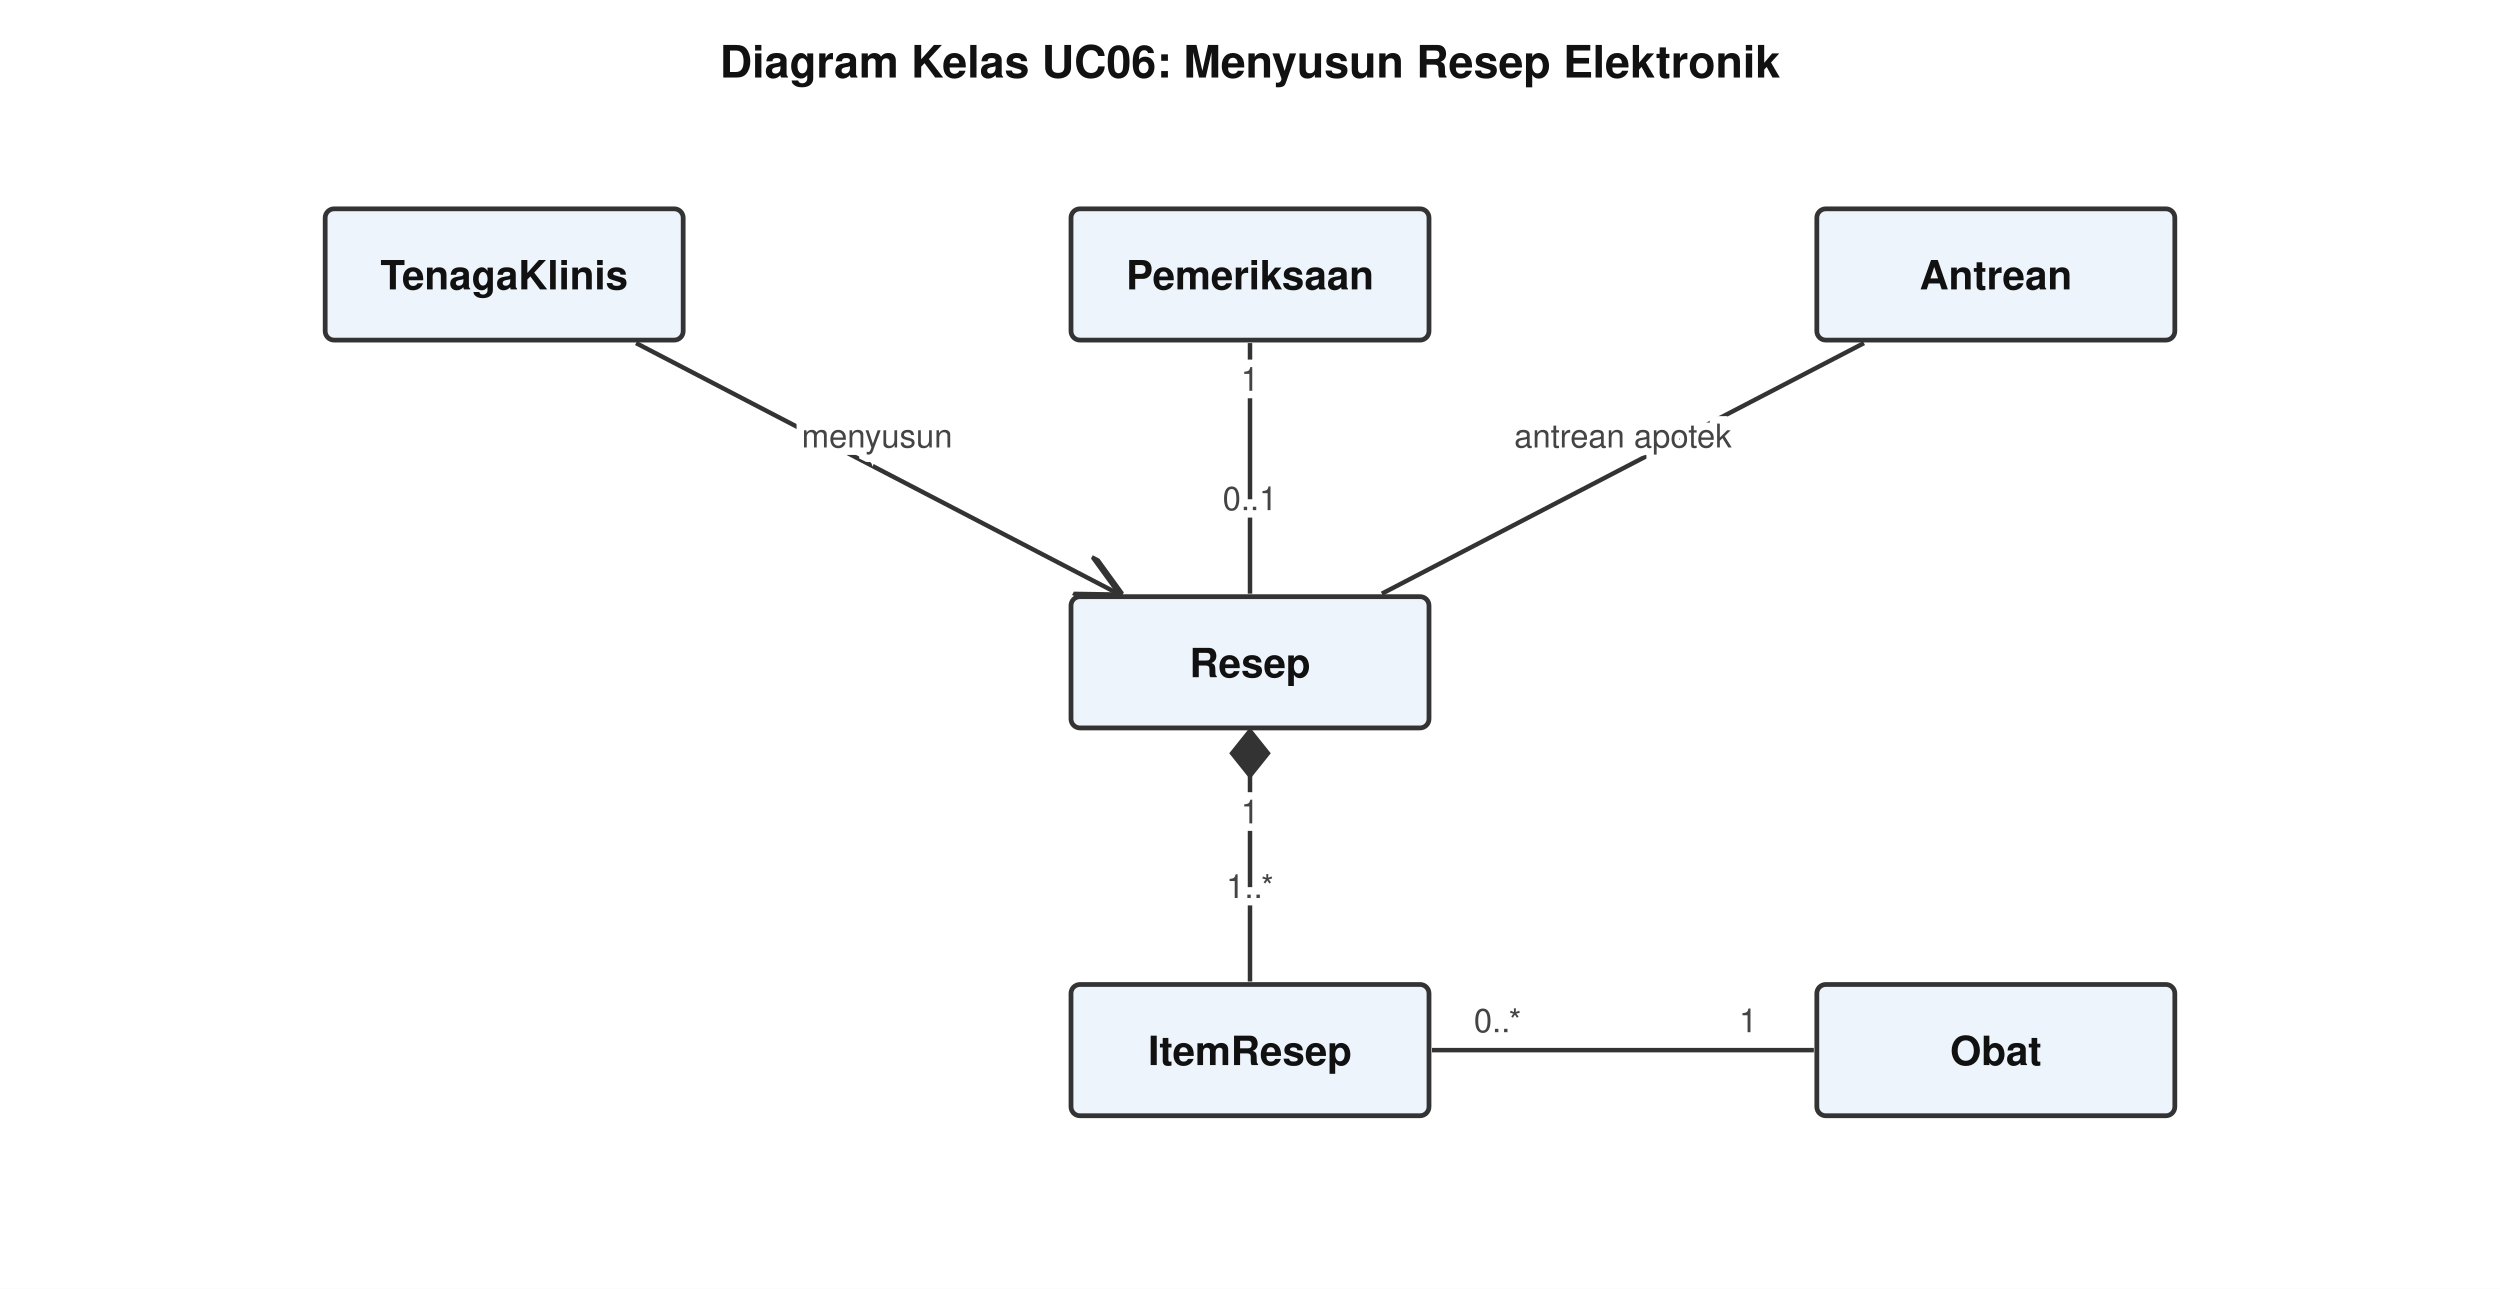
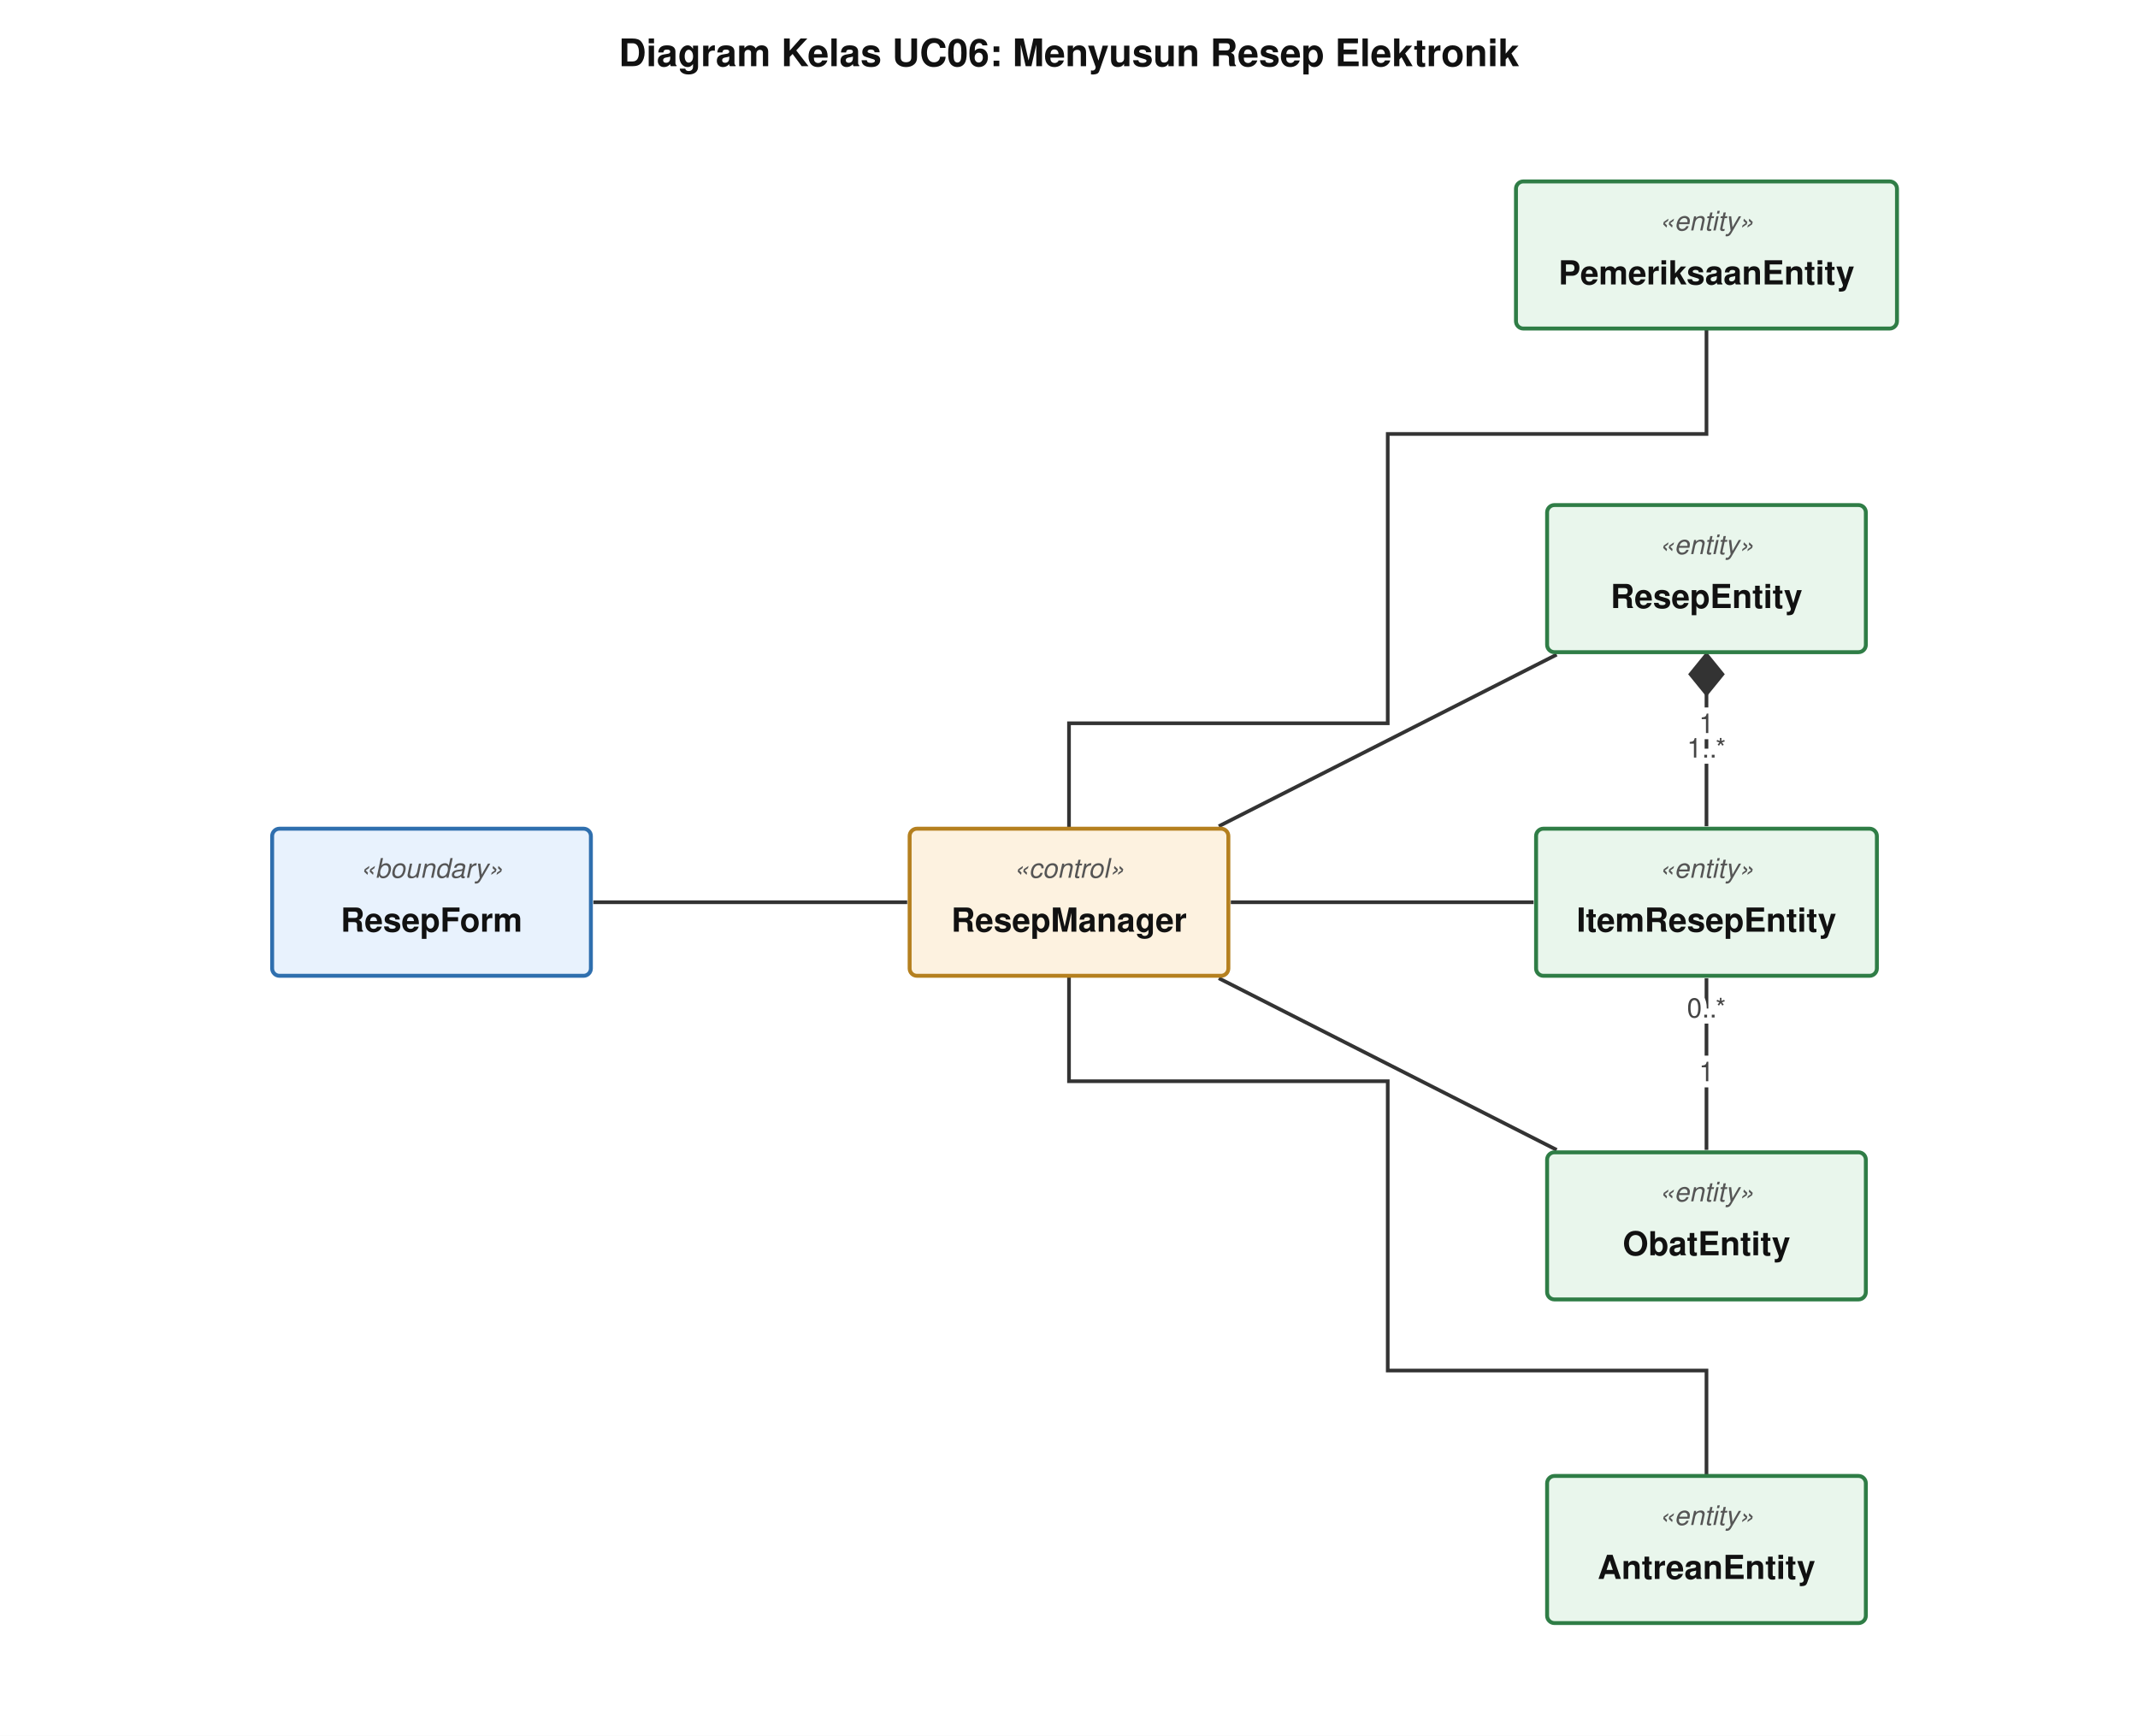
- <svg xmlns="http://www.w3.org/2000/svg" viewBox="0 0 838 432" width="838" height="432" font-family="Segoe UI, Helvetica, Arial, sans-serif">
-   <rect width="838" height="432" fill="#ffffff" />
+ <svg xmlns="http://www.w3.org/2000/svg" viewBox="0 0 872 708" width="872" height="708" font-family="Segoe UI, Helvetica, Arial, sans-serif">
+   <rect width="872" height="708" fill="#ffffff" />
  <defs>
    <marker id="op" viewBox="0 0 10 10" refX="9" refY="5" markerWidth="10" markerHeight="10" orient="auto-start-reverse">
      <path d="M0,0 L10,5 L0,10" fill="none" stroke="#333" stroke-width="1.5" />
    </marker>
  </defs>
-   <text x="419" y="26" font-size="15" font-weight="600" fill="#111" text-anchor="middle">Diagram Kelas UC06: Menyusun Resep Elektronik</text>
-   <line x1="213.2" y1="115.0" x2="374.8" y2="199.0" stroke="#333" stroke-width="1.5" marker-end="url(#op)" />
-   <text x="294" y="150" font-size="11" fill="#444" text-anchor="middle">
-     <tspan dy="0" style="paint-order:stroke;stroke:#fff;stroke-width:5px">menyusun</tspan>
-   </text>
-   <line x1="419.0" y1="115.0" x2="419.0" y2="199.0" stroke="#333" stroke-width="1.5" />
-   <text x="419" y="131" font-size="11" fill="#444" text-anchor="middle" style="paint-order:stroke;stroke:#fff;stroke-width:5px">1</text>
-   <text x="419" y="171" font-size="11" fill="#444" text-anchor="middle" style="paint-order:stroke;stroke:#fff;stroke-width:5px">0..1</text>
-   <line x1="463.2" y1="199.0" x2="624.8" y2="115.0" stroke="#333" stroke-width="1.5" />
-   <text x="544" y="150" font-size="11" fill="#444" text-anchor="middle">
-     <tspan dy="0" style="paint-order:stroke;stroke:#fff;stroke-width:5px">antrean apotek</tspan>
-   </text>
-   <polygon points="419.0,245.0 413.0,252.5 419.0,260.0 425.0,252.5" fill="#333" stroke="#333" stroke-width="1.5" />
-   <line x1="419.0" y1="260.0" x2="419.0" y2="329.0" stroke="#333" stroke-width="1.5" />
-   <text x="419" y="276" font-size="11" fill="#444" text-anchor="middle" style="paint-order:stroke;stroke:#fff;stroke-width:5px">1</text>
-   <text x="419" y="301" font-size="11" fill="#444" text-anchor="middle" style="paint-order:stroke;stroke:#fff;stroke-width:5px">1..*</text>
-   <line x1="480.0" y1="352.0" x2="608.0" y2="352.0" stroke="#333" stroke-width="1.5" />
-   <text x="502" y="346" font-size="11" fill="#444" text-anchor="middle" style="paint-order:stroke;stroke:#fff;stroke-width:5px">0..*</text>
-   <text x="586" y="346" font-size="11" fill="#444" text-anchor="middle" style="paint-order:stroke;stroke:#fff;stroke-width:5px">1</text>
-   <rect x="109.0" y="70.0" width="120.0" height="44.0" rx="3" fill="#eef4fb" stroke="#333" stroke-width="1.6" />
-   <text x="169.0" y="97.0" font-size="13.5" fill="#111" text-anchor="middle" font-weight="600">TenagaKlinis</text>
-   <rect x="359.0" y="70.0" width="120.0" height="44.0" rx="3" fill="#eef4fb" stroke="#333" stroke-width="1.6" />
-   <text x="419.0" y="97.0" font-size="13.5" fill="#111" text-anchor="middle" font-weight="600">Pemeriksaan</text>
-   <rect x="609.0" y="70.0" width="120.0" height="44.0" rx="3" fill="#eef4fb" stroke="#333" stroke-width="1.6" />
-   <text x="669.0" y="97.0" font-size="13.5" fill="#111" text-anchor="middle" font-weight="600">Antrean</text>
-   <rect x="359.0" y="200.0" width="120.0" height="44.0" rx="3" fill="#eef4fb" stroke="#333" stroke-width="1.6" />
-   <text x="419.0" y="227.0" font-size="13.5" fill="#111" text-anchor="middle" font-weight="600">Resep</text>
-   <rect x="359.0" y="330.0" width="120.0" height="44.0" rx="3" fill="#eef4fb" stroke="#333" stroke-width="1.6" />
-   <text x="419.0" y="357.0" font-size="13.5" fill="#111" text-anchor="middle" font-weight="600">ItemResep</text>
-   <rect x="609.0" y="330.0" width="120.0" height="44.0" rx="3" fill="#eef4fb" stroke="#333" stroke-width="1.6" />
-   <text x="669.0" y="357.0" font-size="13.5" fill="#111" text-anchor="middle" font-weight="600">Obat</text>
+   <text x="436" y="27" font-size="15.5" font-weight="600" fill="#111" text-anchor="middle">Diagram Kelas UC06: Menyusun Resep Elektronik</text>
+   <line x1="242.0" y1="368.0" x2="370.0" y2="368.0" stroke="#333" stroke-width="1.5" />
+   <path d="M 436.0,338.0 L 436.0,295.0 L 566.0,295.0 L 566.0,177.0 L 696.0,177.0 L 696.0,134.0" fill="none" stroke="#333" stroke-width="1.5" />
+   <line x1="497.1" y1="337.0" x2="634.9" y2="267.0" stroke="#333" stroke-width="1.5" />
+   <line x1="502.0" y1="368.0" x2="625.5" y2="368.0" stroke="#333" stroke-width="1.5" />
+   <line x1="497.1" y1="399.0" x2="634.9" y2="469.0" stroke="#333" stroke-width="1.5" />
+   <path d="M 436.0,398.0 L 436.0,441.0 L 566.0,441.0 L 566.0,559.0 L 696.0,559.0 L 696.0,602.0" fill="none" stroke="#333" stroke-width="1.5" />
+   <polygon points="696.0,267.0 689.5,275.0 696.0,283.0 702.5,275.0" fill="#333" stroke="#333" stroke-width="1.5" />
+   <line x1="696.0" y1="283.0" x2="696.0" y2="337.0" stroke="#333" stroke-width="1.5" />
+   <text x="696" y="299" font-size="11" fill="#444" text-anchor="middle" style="paint-order:stroke;stroke:#fff;stroke-width:5px">1</text>
+   <text x="696" y="309" font-size="11" fill="#444" text-anchor="middle" style="paint-order:stroke;stroke:#fff;stroke-width:5px">1..*</text>
+   <line x1="696.0" y1="399.0" x2="696.0" y2="469.0" stroke="#333" stroke-width="1.5" />
+   <text x="696" y="415" font-size="11" fill="#444" text-anchor="middle" style="paint-order:stroke;stroke:#fff;stroke-width:5px">0..*</text>
+   <text x="696" y="441" font-size="11" fill="#444" text-anchor="middle" style="paint-order:stroke;stroke:#fff;stroke-width:5px">1</text>
+   <rect x="111.0" y="338.0" width="130.0" height="60.0" rx="3" fill="#e8f2fd" stroke="#2f6fae" stroke-width="1.6" />
+   <text x="176.0" y="358.0" font-size="11" fill="#555" text-anchor="middle" font-style="italic">«boundary»</text>
+   <text x="176.0" y="380.0" font-size="13.5" fill="#111" text-anchor="middle" font-weight="600">ResepForm</text>
+   <rect x="371.0" y="338.0" width="130.0" height="60.0" rx="3" fill="#fdf2e0" stroke="#b5801f" stroke-width="1.6" />
+   <text x="436.0" y="358.0" font-size="11" fill="#555" text-anchor="middle" font-style="italic">«control»</text>
+   <text x="436.0" y="380.0" font-size="13.5" fill="#111" text-anchor="middle" font-weight="600">ResepManager</text>
+   <rect x="618.3" y="74.0" width="155.4" height="60.0" rx="3" fill="#e9f6ec" stroke="#2f7d46" stroke-width="1.6" />
+   <text x="696.0" y="94.0" font-size="11" fill="#555" text-anchor="middle" font-style="italic">«entity»</text>
+   <text x="696.0" y="116.0" font-size="13.5" fill="#111" text-anchor="middle" font-weight="600">PemeriksaanEntity</text>
+   <rect x="631.0" y="206.0" width="130.0" height="60.0" rx="3" fill="#e9f6ec" stroke="#2f7d46" stroke-width="1.6" />
+   <text x="696.0" y="226.0" font-size="11" fill="#555" text-anchor="middle" font-style="italic">«entity»</text>
+   <text x="696.0" y="248.0" font-size="13.5" fill="#111" text-anchor="middle" font-weight="600">ResepEntity</text>
+   <rect x="626.5" y="338.0" width="139.0" height="60.0" rx="3" fill="#e9f6ec" stroke="#2f7d46" stroke-width="1.6" />
+   <text x="696.0" y="358.0" font-size="11" fill="#555" text-anchor="middle" font-style="italic">«entity»</text>
+   <text x="696.0" y="380.0" font-size="13.5" fill="#111" text-anchor="middle" font-weight="600">ItemResepEntity</text>
+   <rect x="631.0" y="470.0" width="130.0" height="60.0" rx="3" fill="#e9f6ec" stroke="#2f7d46" stroke-width="1.6" />
+   <text x="696.0" y="490.0" font-size="11" fill="#555" text-anchor="middle" font-style="italic">«entity»</text>
+   <text x="696.0" y="512.0" font-size="13.5" fill="#111" text-anchor="middle" font-weight="600">ObatEntity</text>
+   <rect x="631.0" y="602.0" width="130.0" height="60.0" rx="3" fill="#e9f6ec" stroke="#2f7d46" stroke-width="1.6" />
+   <text x="696.0" y="622.0" font-size="11" fill="#555" text-anchor="middle" font-style="italic">«entity»</text>
+   <text x="696.0" y="644.0" font-size="13.5" fill="#111" text-anchor="middle" font-weight="600">AntreanEntity</text>
</svg>
